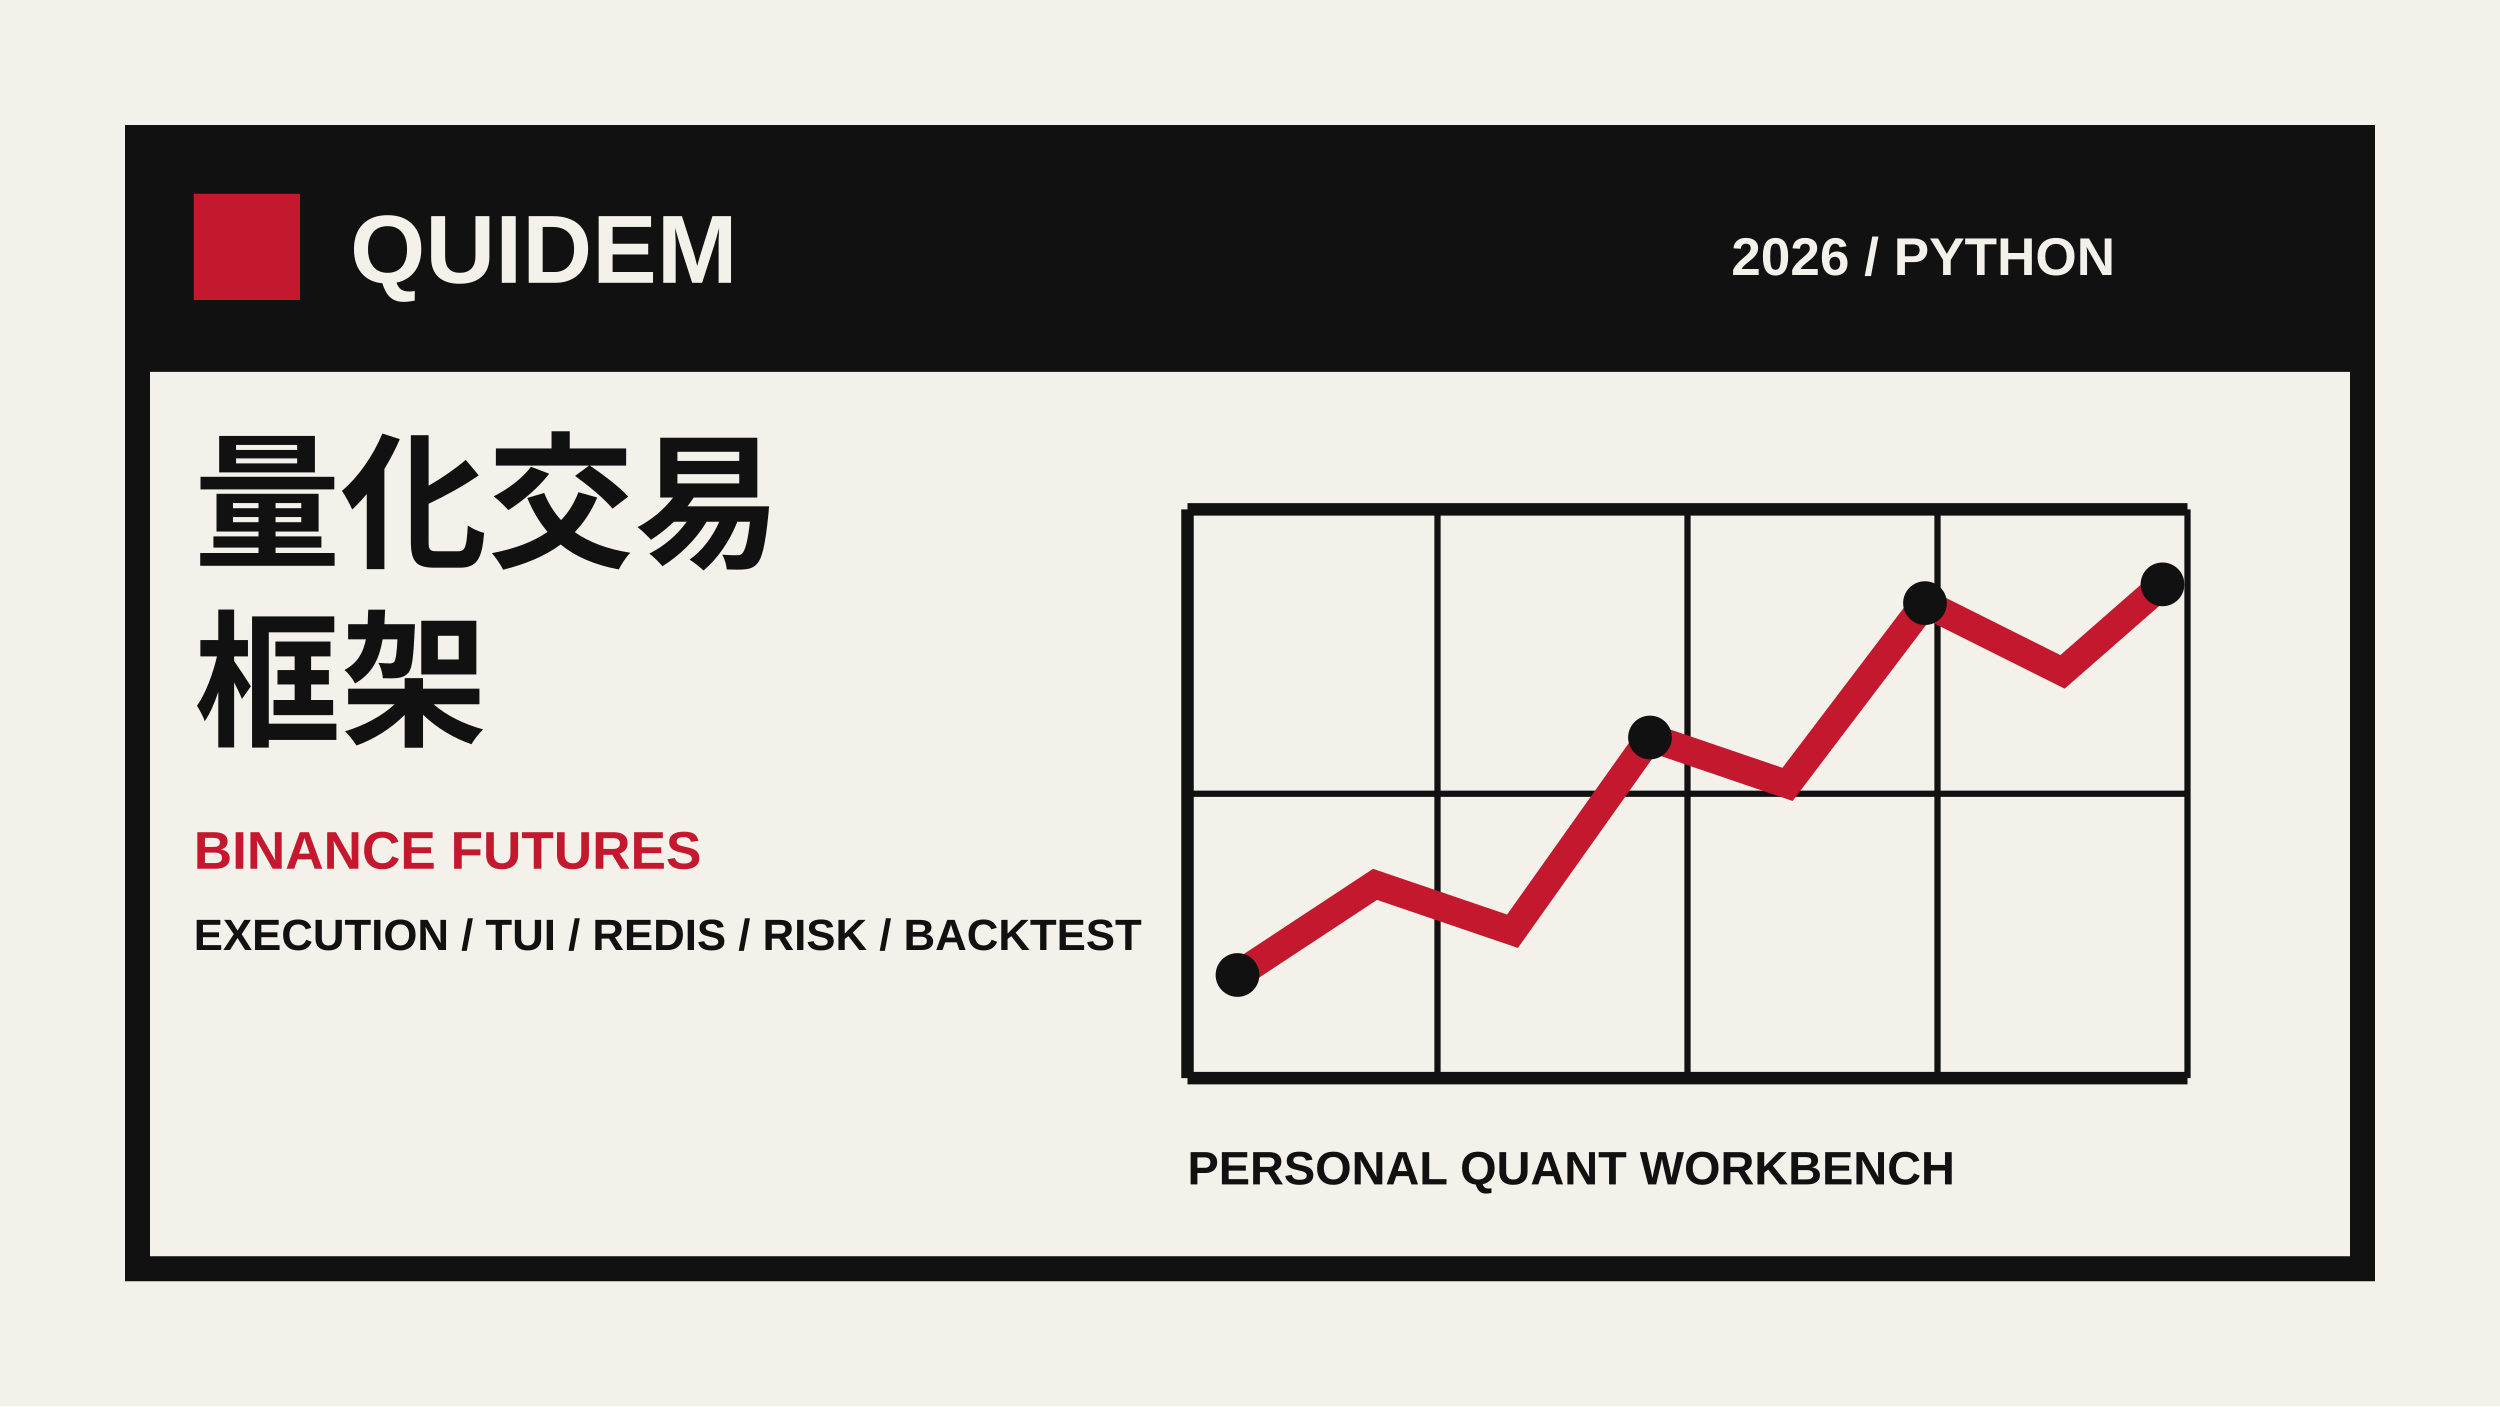
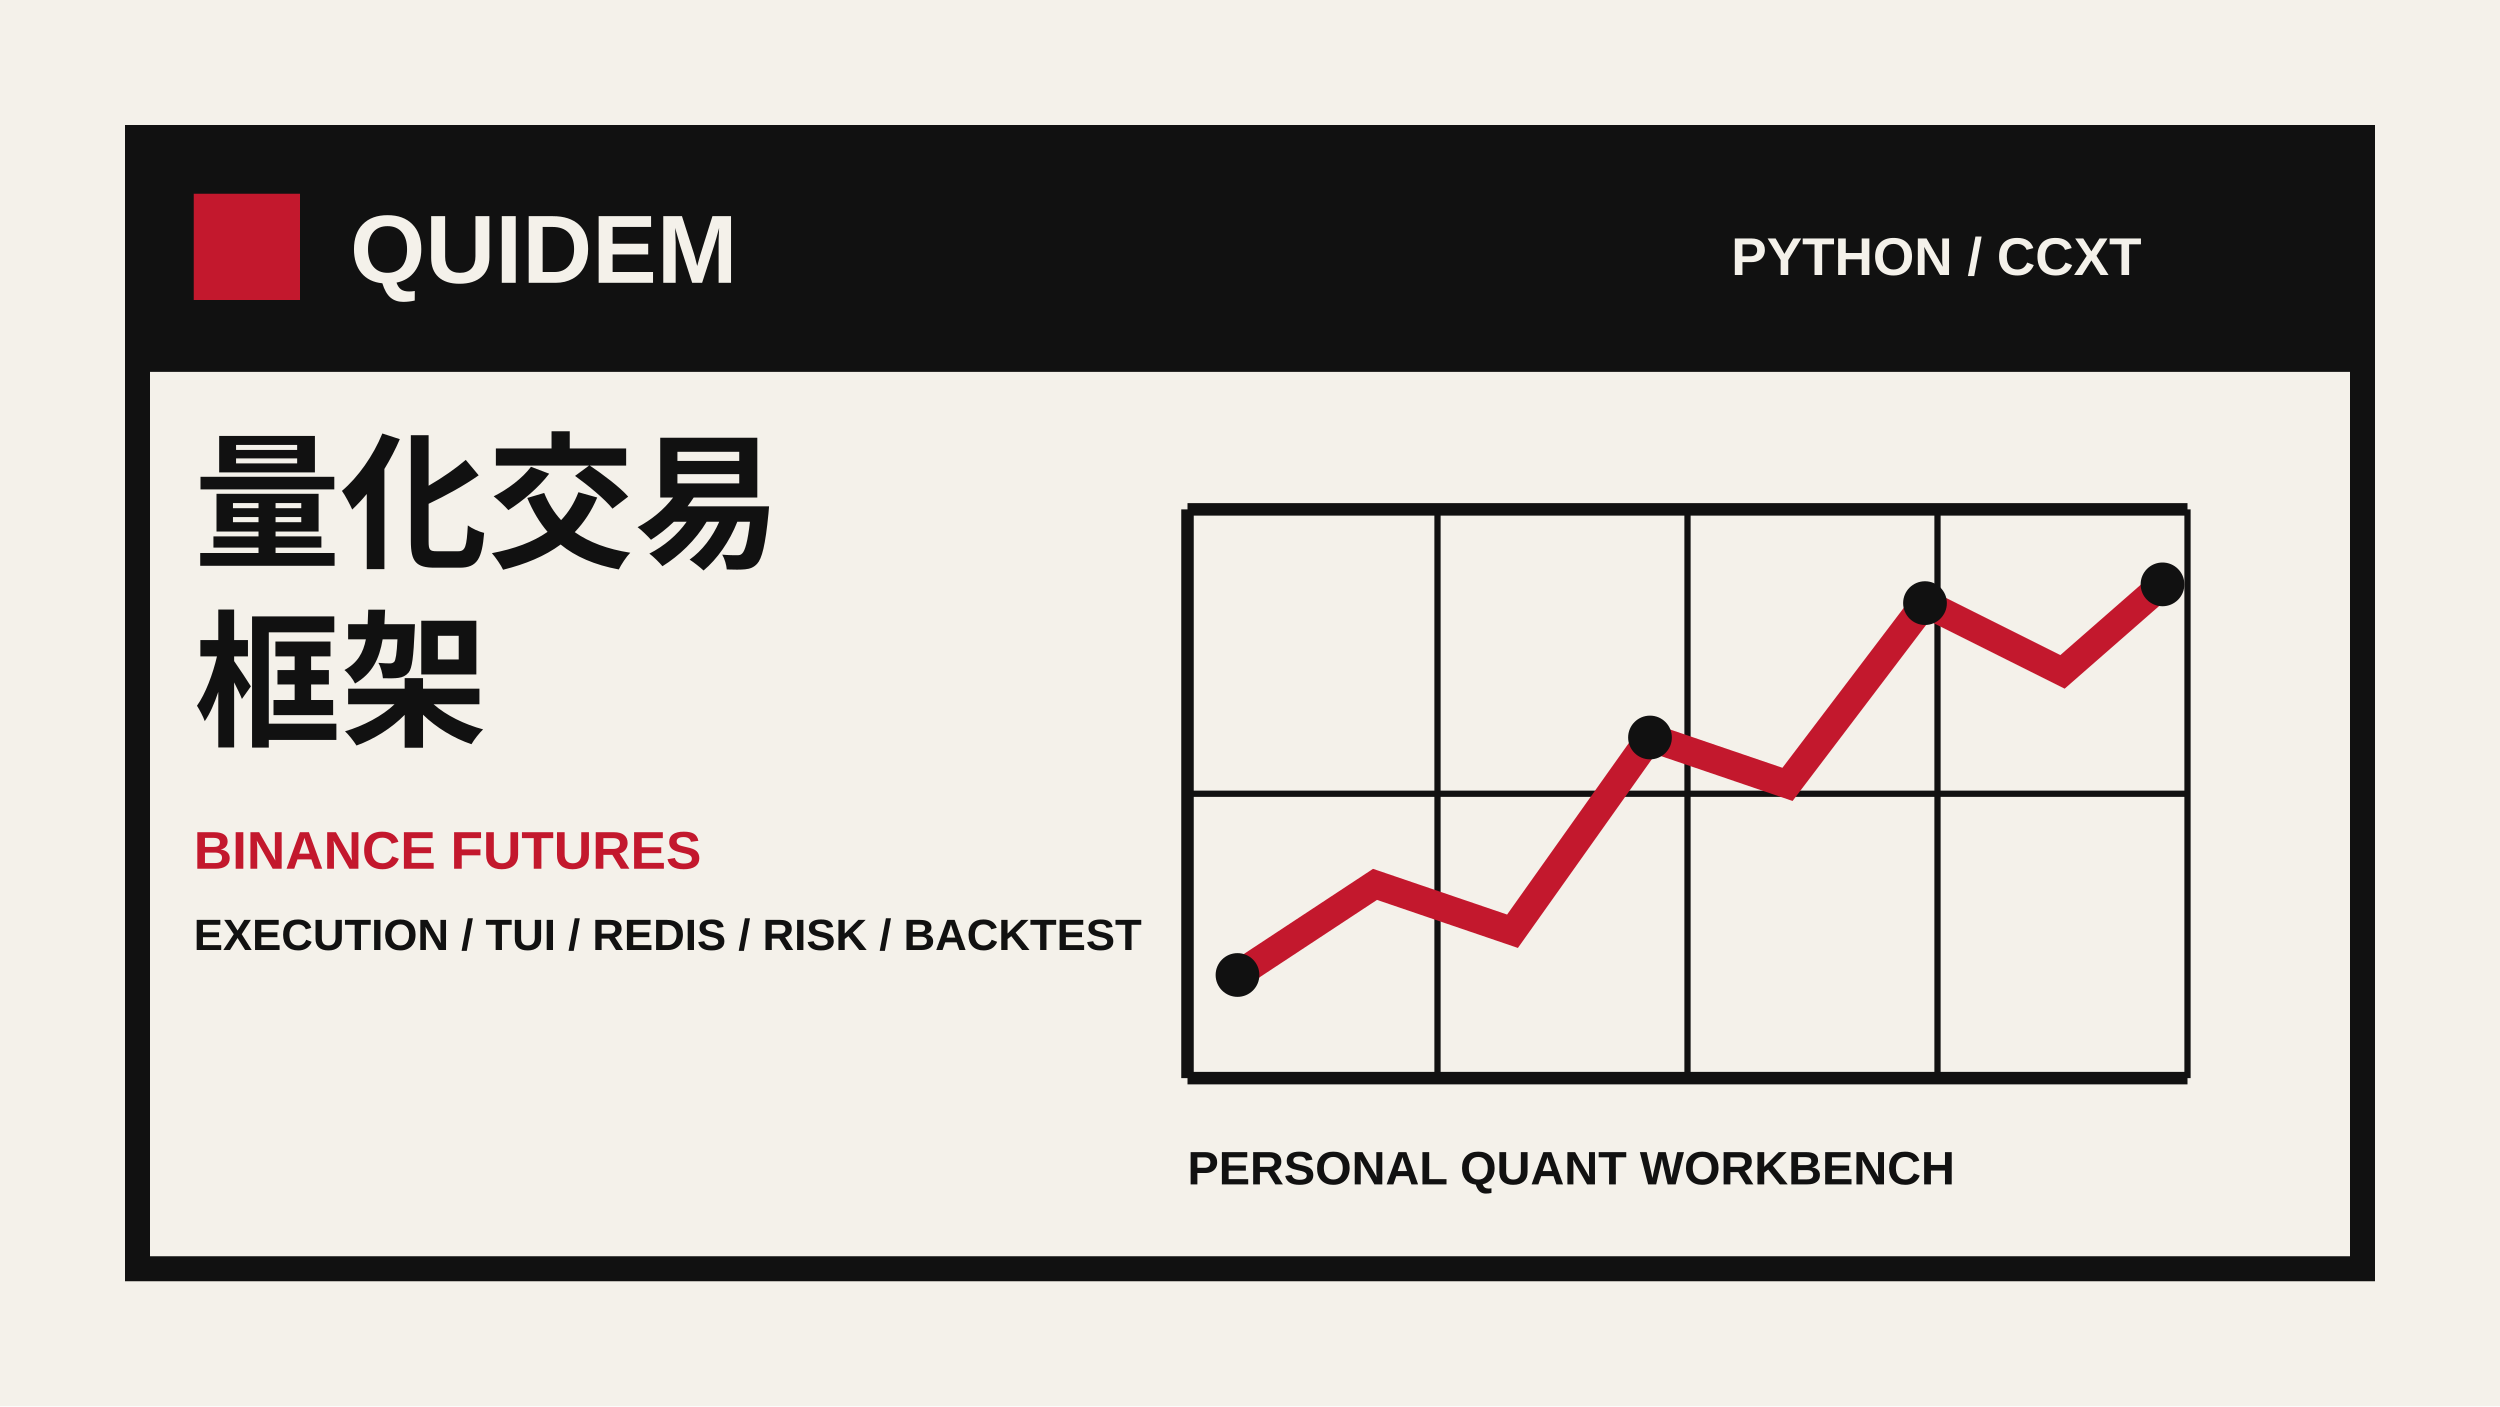
<svg xmlns="http://www.w3.org/2000/svg" width="1600" height="900" viewBox="0 0 1600 900" fill="none">
  <rect width="1600" height="900" fill="#F4F1EA" />
  <rect x="88" y="88" width="1424" height="724" stroke="#111111" stroke-width="16" />
  <rect x="88" y="88" width="1424" height="150" fill="#111111" />
  <rect x="124" y="124" width="68" height="68" fill="#C3182D" />
  <text x="224" y="181" fill="#F4F1EA" font-family="Arial, Helvetica, sans-serif" font-size="62" font-weight="900">QUIDEM</text>
-   <text x="1108" y="176" fill="#F4F1EA" font-family="Arial, Helvetica, sans-serif" font-size="34" font-weight="900">2026 / PYTHON</text>
+   <text x="1108" y="176" fill="#F4F1EA" font-family="Arial, Helvetica, sans-serif" font-size="34" font-weight="900">PYTHON / CCXT</text>
  <text x="124" y="356" fill="#111111" font-family="Arial, Helvetica, sans-serif" font-size="94" font-weight="900">量化交易</text>
  <text x="124" y="470" fill="#111111" font-family="Arial, Helvetica, sans-serif" font-size="94" font-weight="900">框架</text>
  <text x="124" y="556" fill="#C3182D" font-family="Arial, Helvetica, sans-serif" font-size="34" font-weight="900">BINANCE FUTURES</text>
  <text x="124" y="608" fill="#111111" font-family="Arial, Helvetica, sans-serif" font-size="28" font-weight="800">EXECUTION / TUI / REDIS / RISK / BACKTEST</text>
  <path d="M760 326H1400" stroke="#111111" stroke-width="8" />
  <path d="M760 690H1400" stroke="#111111" stroke-width="8" />
  <path d="M760 326V690" stroke="#111111" stroke-width="8" />
  <path d="M920 326V690M1080 326V690M1240 326V690M1400 326V690" stroke="#111111" stroke-width="4" />
  <path d="M760 508H1400" stroke="#111111" stroke-width="4" />
  <polyline points="792,624 880,566 968,596 1056,472 1144,502 1232,386 1320,430 1384,374" stroke="#C3182D" stroke-width="18" stroke-linecap="square" stroke-linejoin="miter" />
  <circle cx="792" cy="624" r="14" fill="#111111" />
  <circle cx="1056" cy="472" r="14" fill="#111111" />
  <circle cx="1232" cy="386" r="14" fill="#111111" />
  <circle cx="1384" cy="374" r="14" fill="#111111" />
  <text x="760" y="758" fill="#111111" font-family="Arial, Helvetica, sans-serif" font-size="30" font-weight="900">PERSONAL QUANT WORKBENCH</text>
</svg>
